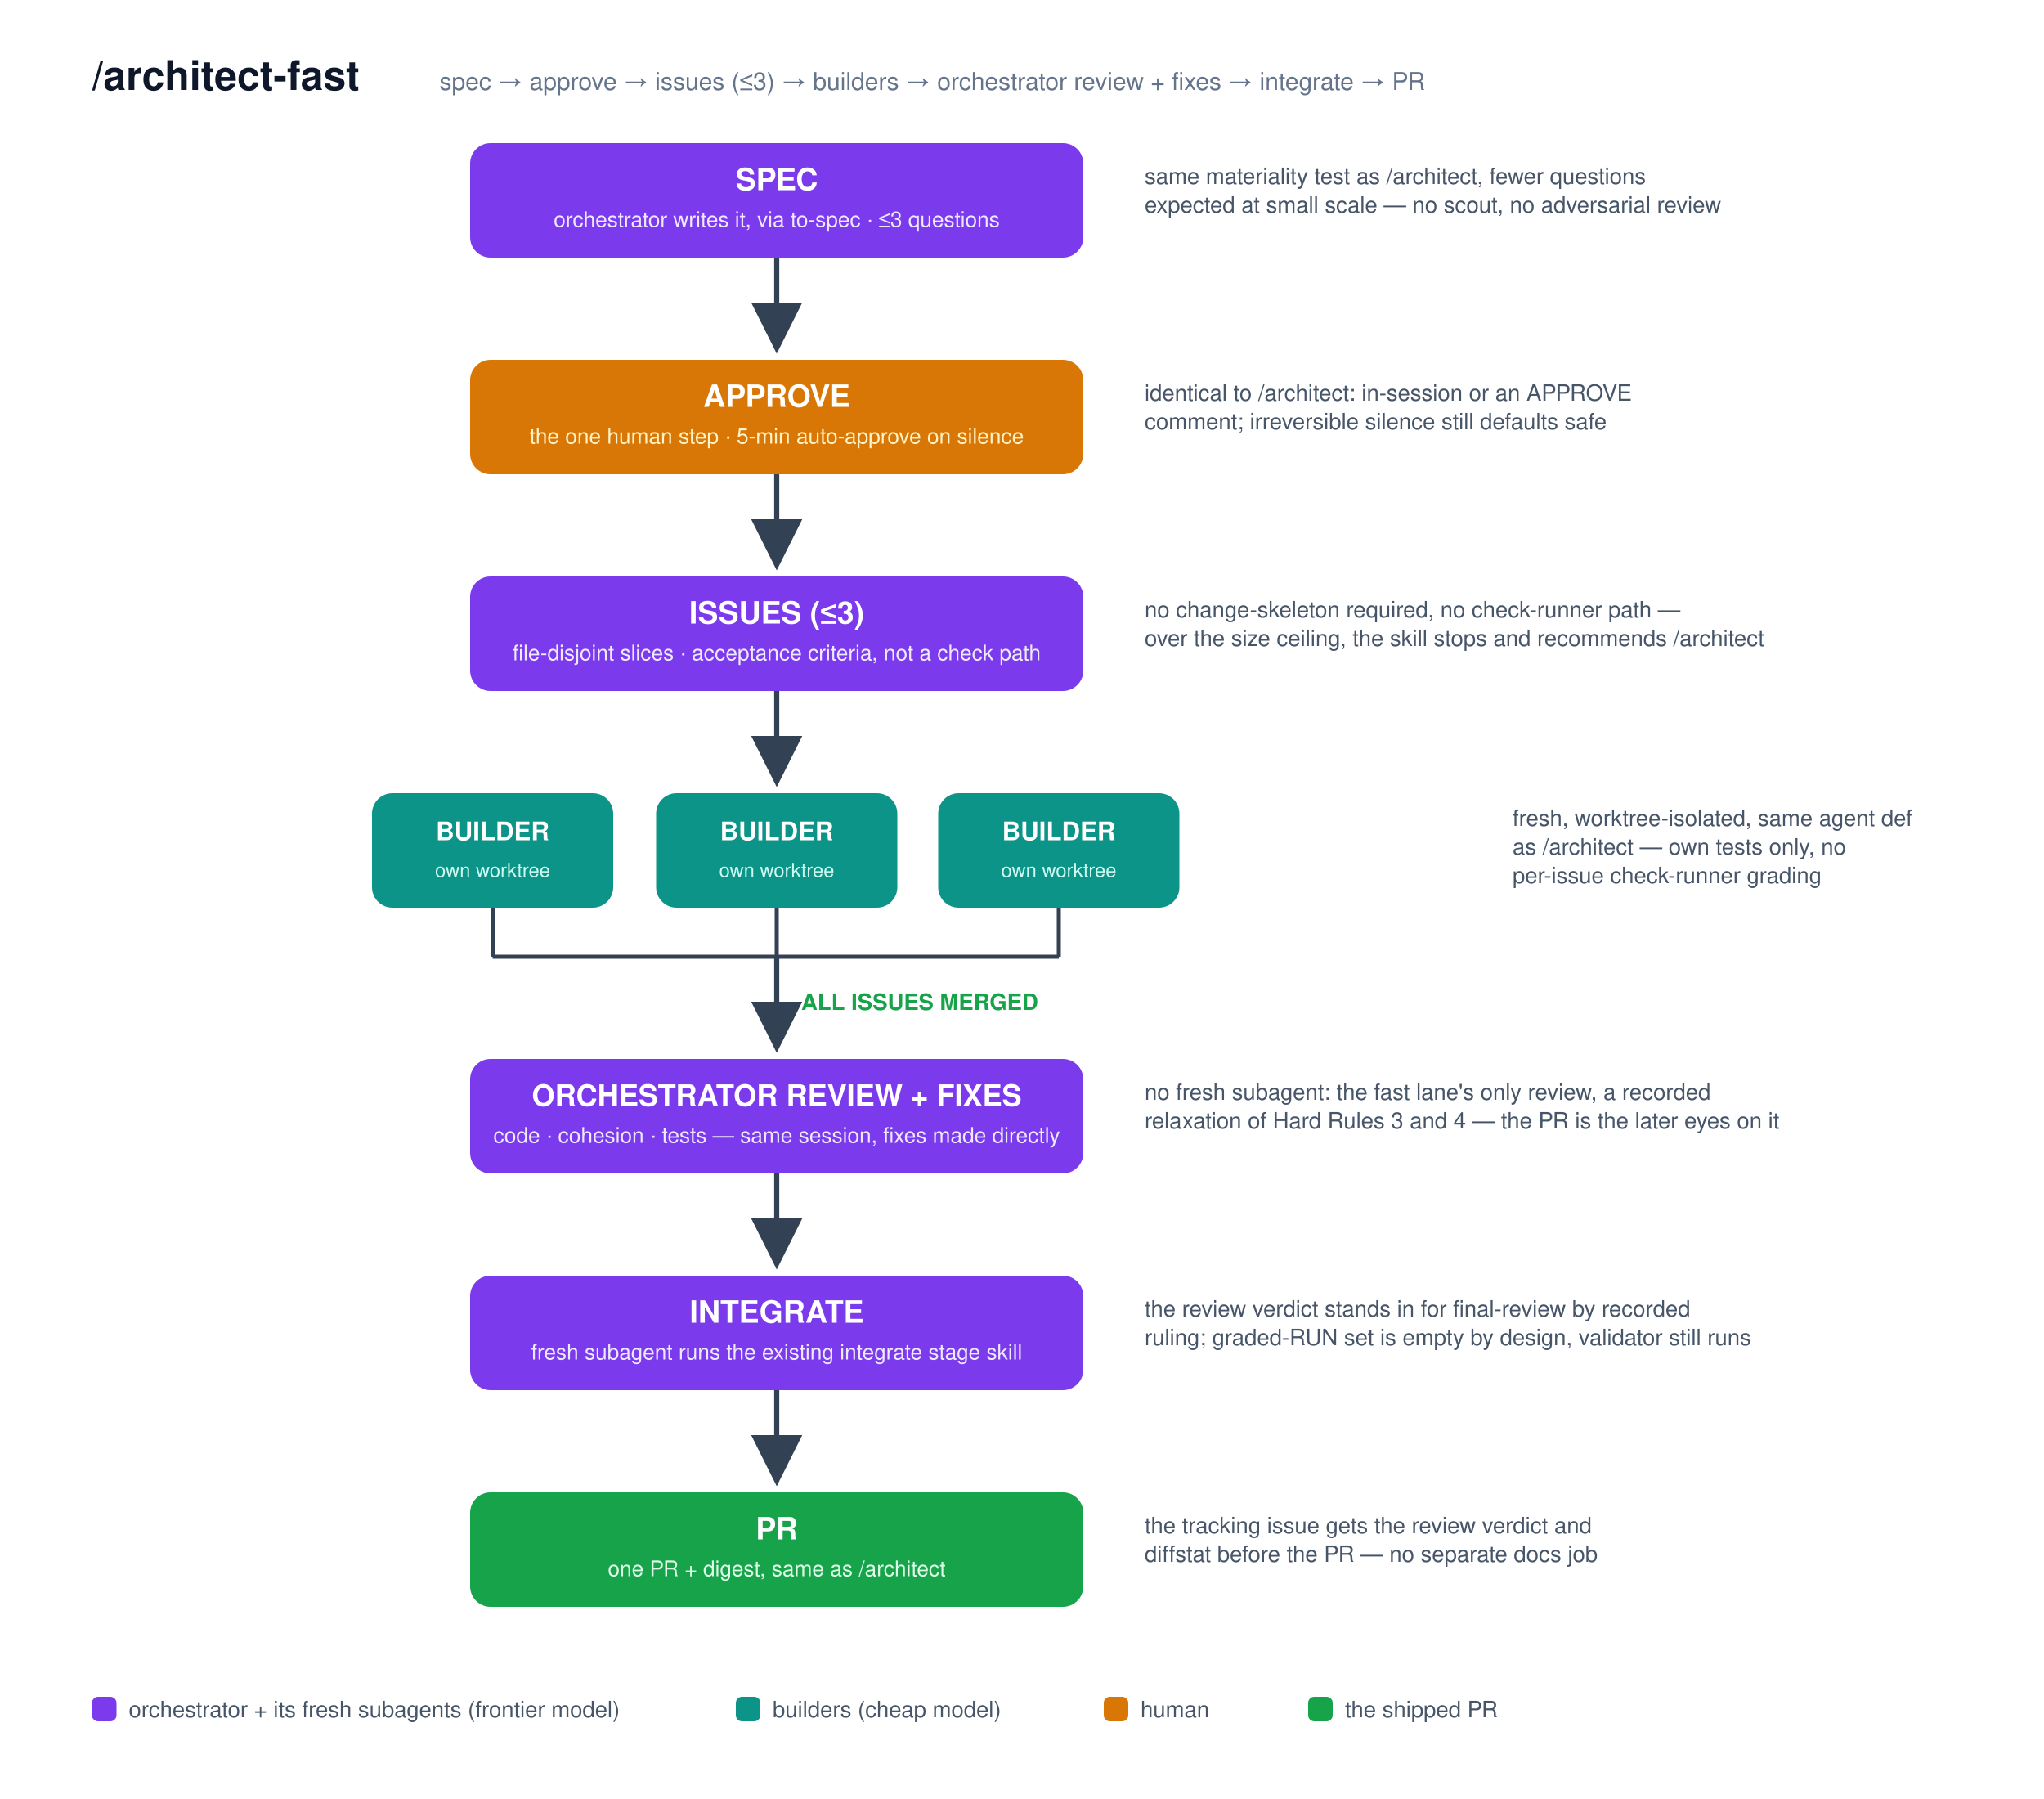
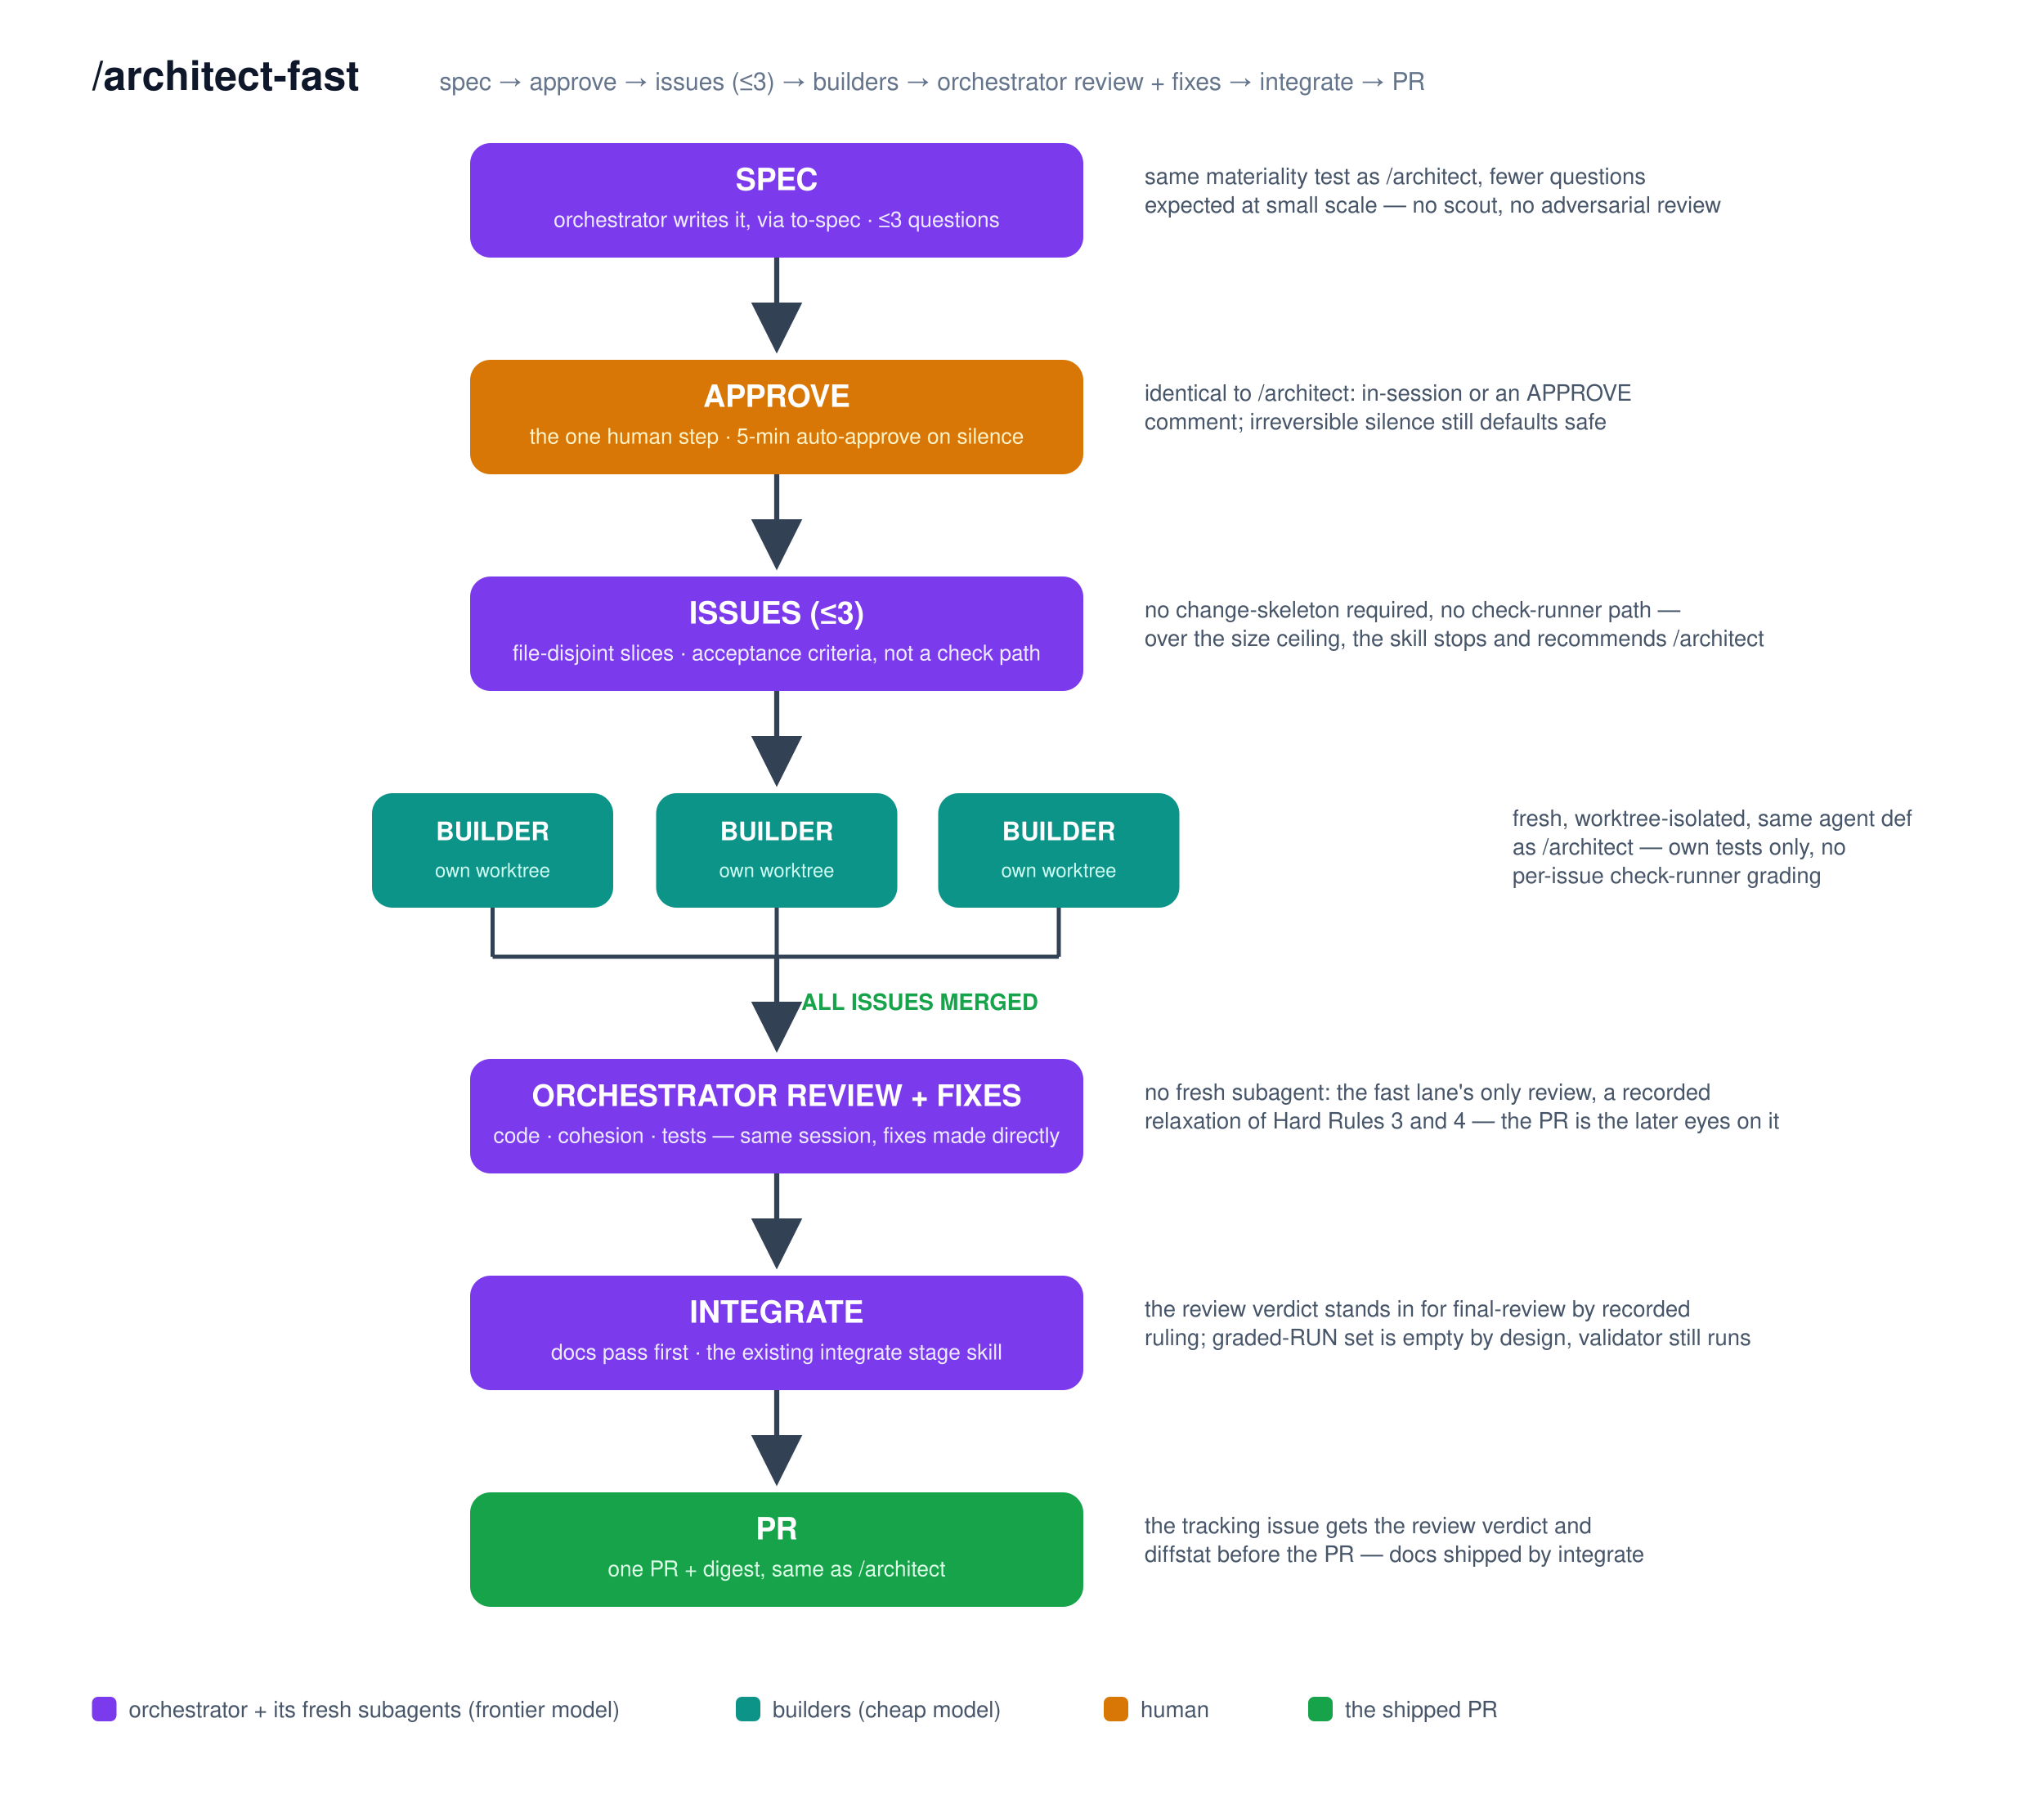
<svg xmlns="http://www.w3.org/2000/svg" viewBox="0 0 1000 880" font-family="-apple-system,'Segoe UI',Helvetica,Arial,sans-serif">
  <defs>
    <marker id="arr" markerWidth="10" markerHeight="10" refX="8" refY="5" orient="auto">
      <path d="M0,0 L10,5 L0,10 z" fill="#334155" />
    </marker>
  </defs>
  <rect width="1000" height="880" fill="#ffffff" />
  <text x="45" y="44" font-size="20" font-weight="700" fill="#0f172a">/architect-fast</text>
  <text x="215" y="44" font-size="12" fill="#64748b">spec → approve → issues (≤3) → builders → orchestrator review + fixes → integrate → PR</text>
  <line x1="380" y1="126" x2="380" y2="168" stroke="#334155" stroke-width="2.5" marker-end="url(#arr)" />
  <line x1="380" y1="232" x2="380" y2="274" stroke="#334155" stroke-width="2.5" marker-end="url(#arr)" />
  <line x1="380" y1="338" x2="380" y2="380" stroke="#334155" stroke-width="2.5" marker-end="url(#arr)" />
  <rect x="230" y="70" width="300" height="56" rx="10" fill="#7c3aed" />
  <text x="380" y="93" font-size="15" font-weight="700" fill="#ffffff" text-anchor="middle">SPEC</text>
  <text x="380" y="111" font-size="10.5" fill="#ede9fe" text-anchor="middle">orchestrator writes it, via to-spec · ≤3 questions</text>
  <text x="560" y="90" font-size="11" fill="#475569">same materiality test as /architect, fewer questions</text>
  <text x="560" y="104" font-size="11" fill="#475569">expected at small scale — no scout, no adversarial review</text>
  <rect x="230" y="176" width="300" height="56" rx="10" fill="#d97706" />
  <text x="380" y="199" font-size="15" font-weight="700" fill="#ffffff" text-anchor="middle">APPROVE</text>
  <text x="380" y="217" font-size="10.5" fill="#fef3c7" text-anchor="middle">the one human step · 5-min auto-approve on silence</text>
  <text x="560" y="196" font-size="11" fill="#475569">identical to /architect: in-session or an APPROVE</text>
  <text x="560" y="210" font-size="11" fill="#475569">comment; irreversible silence still defaults safe</text>
  <rect x="230" y="282" width="300" height="56" rx="10" fill="#7c3aed" />
  <text x="380" y="305" font-size="15" font-weight="700" fill="#ffffff" text-anchor="middle">ISSUES (≤3)</text>
  <text x="380" y="323" font-size="10.5" fill="#ede9fe" text-anchor="middle">file-disjoint slices · acceptance criteria, not a check path</text>
  <text x="560" y="302" font-size="11" fill="#475569">no change-skeleton required, no check-runner path —</text>
  <text x="560" y="316" font-size="11" fill="#475569">over the size ceiling, the skill stops and recommends /architect</text>
  <rect x="182" y="388" width="118" height="56" rx="10" fill="#0d9488" />
  <rect x="321" y="388" width="118" height="56" rx="10" fill="#0d9488" />
  <rect x="459" y="388" width="118" height="56" rx="10" fill="#0d9488" />
  <text x="241" y="411" font-size="12.5" font-weight="700" fill="#ffffff" text-anchor="middle">BUILDER</text>
  <text x="380" y="411" font-size="12.5" font-weight="700" fill="#ffffff" text-anchor="middle">BUILDER</text>
  <text x="518" y="411" font-size="12.5" font-weight="700" fill="#ffffff" text-anchor="middle">BUILDER</text>
  <text x="241" y="429" font-size="9.5" fill="#ccfbf1" text-anchor="middle">own worktree</text>
  <text x="380" y="429" font-size="9.5" fill="#ccfbf1" text-anchor="middle">own worktree</text>
  <text x="518" y="429" font-size="9.5" fill="#ccfbf1" text-anchor="middle">own worktree</text>
  <text x="740" y="404" font-size="11" fill="#475569">fresh, worktree-isolated, same agent def</text>
  <text x="740" y="418" font-size="11" fill="#475569">as /architect — own tests only, no</text>
  <text x="740" y="432" font-size="11" fill="#475569">per-issue check-runner grading</text>
  <line x1="241" y1="444" x2="241" y2="468" stroke="#334155" stroke-width="2" />
  <line x1="380" y1="444" x2="380" y2="468" stroke="#334155" stroke-width="2" />
  <line x1="518" y1="444" x2="518" y2="468" stroke="#334155" stroke-width="2" />
  <line x1="241" y1="468" x2="518" y2="468" stroke="#334155" stroke-width="2" />
  <line x1="380" y1="468" x2="380" y2="510" stroke="#334155" stroke-width="2.5" marker-end="url(#arr)" />
  <text x="392" y="494" font-size="11" font-weight="700" fill="#16a34a">ALL ISSUES MERGED</text>
  <rect x="230" y="518" width="300" height="56" rx="10" fill="#7c3aed" />
  <text x="380" y="541" font-size="14.5" font-weight="700" fill="#ffffff" text-anchor="middle">ORCHESTRATOR REVIEW + FIXES</text>
  <text x="380" y="559" font-size="10.5" fill="#ede9fe" text-anchor="middle">code · cohesion · tests — same session, fixes made directly</text>
  <text x="560" y="538" font-size="11" fill="#475569">no fresh subagent: the fast lane's only review, a recorded</text>
  <text x="560" y="552" font-size="11" fill="#475569">relaxation of Hard Rules 3 and 4 — the PR is the later eyes on it</text>
  <line x1="380" y1="574" x2="380" y2="616" stroke="#334155" stroke-width="2.5" marker-end="url(#arr)" />
  <rect x="230" y="624" width="300" height="56" rx="10" fill="#7c3aed" />
  <text x="380" y="647" font-size="15" font-weight="700" fill="#ffffff" text-anchor="middle">INTEGRATE</text>
-   <text x="380" y="665" font-size="10.5" fill="#ede9fe" text-anchor="middle">fresh subagent runs the existing integrate stage skill</text>
+   <text x="380" y="665" font-size="10.5" fill="#ede9fe" text-anchor="middle">docs pass first · the existing integrate stage skill</text>
  <text x="560" y="644" font-size="11" fill="#475569">the review verdict stands in for final-review by recorded</text>
  <text x="560" y="658" font-size="11" fill="#475569">ruling; graded-RUN set is empty by design, validator still runs</text>
  <line x1="380" y1="680" x2="380" y2="722" stroke="#334155" stroke-width="2.5" marker-end="url(#arr)" />
  <rect x="230" y="730" width="300" height="56" rx="10" fill="#16a34a" />
  <text x="380" y="753" font-size="15" font-weight="700" fill="#ffffff" text-anchor="middle">PR</text>
  <text x="380" y="771" font-size="10.5" fill="#dcfce7" text-anchor="middle">one PR + digest, same as /architect</text>
  <text x="560" y="750" font-size="11" fill="#475569">the tracking issue gets the review verdict and</text>
-   <text x="560" y="764" font-size="11" fill="#475569">diffstat before the PR — no separate docs job</text>
+   <text x="560" y="764" font-size="11" fill="#475569">diffstat before the PR — docs shipped by integrate</text>
  <rect x="45" y="830" width="12" height="12" rx="3" fill="#7c3aed" />
  <text x="63" y="840" font-size="11" fill="#475569">orchestrator + its fresh subagents (frontier model)</text>
  <rect x="360" y="830" width="12" height="12" rx="3" fill="#0d9488" />
  <text x="378" y="840" font-size="11" fill="#475569">builders (cheap model)</text>
  <rect x="540" y="830" width="12" height="12" rx="3" fill="#d97706" />
  <text x="558" y="840" font-size="11" fill="#475569">human</text>
  <rect x="640" y="830" width="12" height="12" rx="3" fill="#16a34a" />
  <text x="658" y="840" font-size="11" fill="#475569">the shipped PR</text>
</svg>
